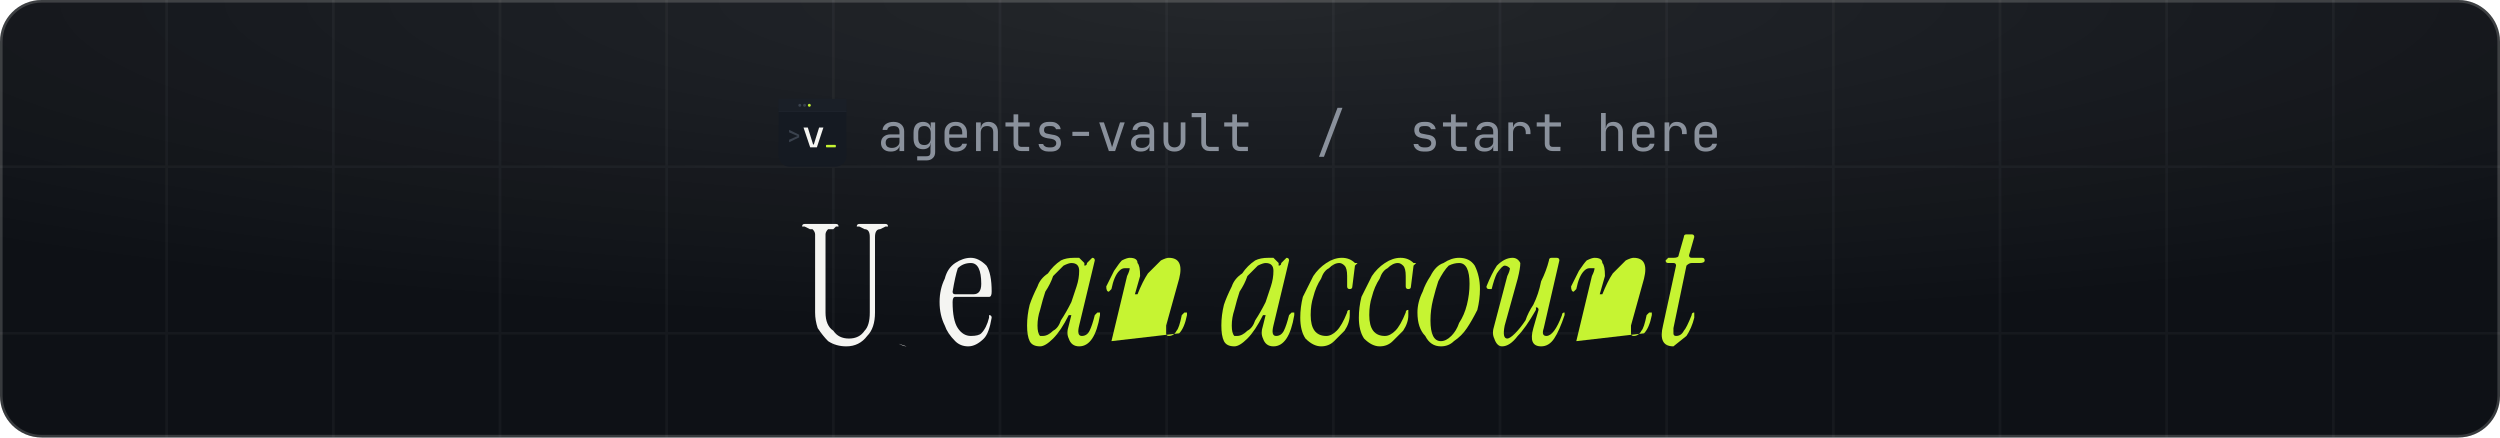
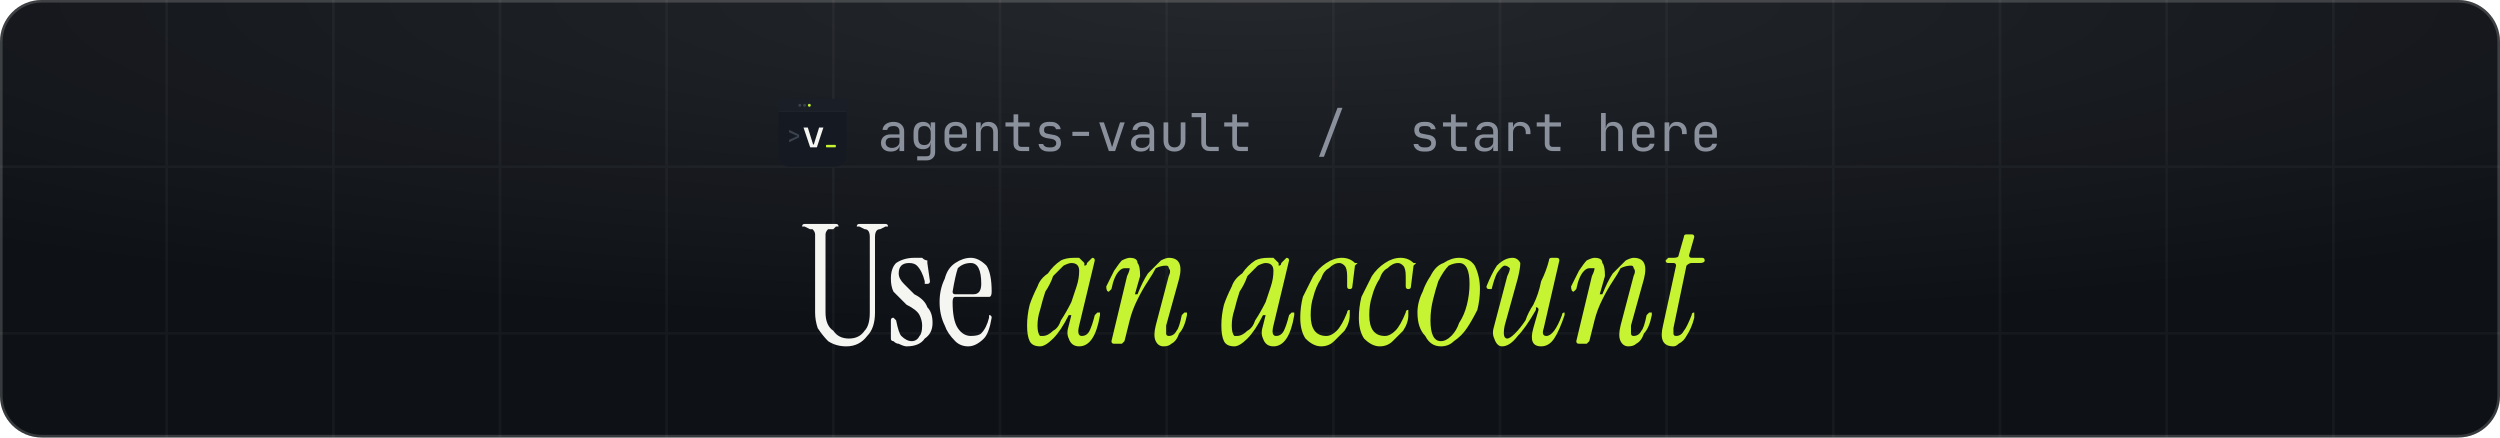
<svg xmlns="http://www.w3.org/2000/svg" width="960" height="168" viewBox="0 0 960 168" role="img" aria-label="Use an account">
  <defs>
    <radialGradient id="l" cx="0.5" cy="0" r="0.75">
      <stop offset="0" stop-color="#fff" stop-opacity="0.09" />
      <stop offset="1" stop-color="#fff" stop-opacity="0" />
    </radialGradient>
    <clipPath id="c">
      <rect width="960" height="168" rx="16" />
    </clipPath>
-     <path id="g0" d="M5 0.2Q3.3 0.2 2.3-0.7Q1.3-1.6 1.3-3.1Q1.3-4.6 2.3-5.5Q3.3-6.4 5-6.4L8.4-6.4L8.4-7.5Q8.4-8.5 7.8-9.1Q7.2-9.6 6.1-9.6Q5.1-9.6 4.4-9.2Q3.8-8.8 3.7-8.1L1.9-8.1Q2-9.5 3.2-10.4Q4.4-11.2 6.1-11.2Q8-11.2 9.1-10.2Q10.2-9.2 10.2-7.6L10.2 0L8.4 0L8.4-2.1L8.4-2.1Q8.3-1.1 7.5-0.5Q6.6 0.2 5 0.2M5.5-1.2Q6.8-1.2 7.6-1.9Q8.4-2.5 8.4-3.5L8.4-5.1L5-5.1Q4.1-5.1 3.6-4.6Q3.1-4.1 3.1-3.2Q3.1-2.3 3.7-1.7Q4.4-1.2 5.5-1.2" />
-     <path id="g1" d="M6.7 3.6L3.2 3.6L3.2 2L6.7 2Q7.6 2 8 1.6Q8.3 1.2 8.3 0.4L8.3-1L8.4-3L8.3-3Q8.3-2 7.6-1.4Q6.8-0.7 5.4-0.7Q3.7-0.7 2.7-1.8Q1.8-2.9 1.8-4.8L1.8-7.1Q1.8-9 2.7-10.1Q3.7-11.2 5.4-11.2Q6.8-11.2 7.6-10.5Q8.3-9.9 8.3-8.9L8.4-8.9L8.4-11L10.1-11L10.1 0.4Q10.1 1.9 9.2 2.7Q8.3 3.6 6.7 3.6M6-2.3Q7.1-2.3 7.7-3Q8.4-3.7 8.4-4.9L8.4-7Q8.4-8.2 7.7-8.9Q7.1-9.6 6-9.6Q4.8-9.6 4.2-9Q3.6-8.3 3.6-7L3.6-4.9Q3.6-3.6 4.2-2.9Q4.8-2.3 6-2.3" />
-     <path id="g2" d="M6 0.2Q4.7 0.2 3.7-0.3Q2.8-0.8 2.2-1.8Q1.7-2.7 1.7-4L1.7-7Q1.7-8.3 2.2-9.2Q2.8-10.2 3.7-10.7Q4.7-11.2 6-11.2Q7.3-11.2 8.3-10.7Q9.2-10.2 9.8-9.2Q10.3-8.3 10.3-7L10.3-5.1L3.5-5.1L3.5-4Q3.5-2.7 4.1-2Q4.8-1.3 6-1.3Q7-1.3 7.7-1.7Q8.3-2.1 8.5-2.8L10.3-2.8Q10.1-1.4 8.9-0.6Q7.7 0.2 6 0.2M3.5-6.4L8.5-6.4L8.5-7Q8.5-8.3 7.9-9Q7.2-9.7 6-9.7Q4.8-9.7 4.1-9Q3.5-8.3 3.5-7" />
-     <path id="g3" d="M3.6 0L1.8 0L1.8-11L3.6-11L3.6-8.9L3.7-8.9Q3.8-9.9 4.4-10.5Q5.2-11.2 6.6-11.2Q8.2-11.2 9.2-10.2Q10.2-9.2 10.2-7.4L10.2 0L8.4 0L8.4-7.2Q8.4-8.4 7.8-9Q7.1-9.6 6.1-9.6Q4.9-9.6 4.3-9Q3.6-8.3 3.6-7" />
-     <path id="g4" d="M10.2 0L7.2 0Q5.8 0 5-0.8Q4.2-1.5 4.2-2.9L4.2-9.4L1.1-9.4L1.1-11L4.2-11L4.2-14.1L6-14.1L6-11L10.4-11L10.4-9.4L6-9.4L6-2.9Q6-1.6 7.2-1.6L10.2-1.6" />
-     <path id="g5" d="M6.5 0.2L5.7 0.2Q4.5 0.2 3.7-0.2Q2.9-0.5 2.4-1.2Q1.9-1.8 1.8-2.7L3.6-2.7Q3.7-2.1 4.3-1.8Q4.8-1.4 5.7-1.4L6.5-1.4Q7.6-1.4 8.1-1.9Q8.6-2.3 8.6-3Q8.6-3.7 8.1-4.1Q7.7-4.5 6.7-4.7L5.3-4.9Q3.6-5.2 2.9-5.9Q2.1-6.7 2.1-8.1Q2.1-9.5 3-10.3Q3.9-11.2 5.8-11.2L6.6-11.2Q8.2-11.2 9.1-10.4Q10.1-9.7 10.3-8.4L8.5-8.4Q8.4-8.9 7.9-9.2Q7.4-9.6 6.6-9.6L5.8-9.6Q4.8-9.6 4.3-9.2Q3.9-8.8 3.9-8Q3.9-7.4 4.3-7Q4.7-6.7 5.5-6.6L7-6.3Q8.8-6.1 9.6-5.3Q10.4-4.5 10.4-3.1Q10.4-1.6 9.4-0.7Q8.5 0.2 6.5 0.2" />
-     <path id="g6" d="M9.2-5.8L2.8-5.8L2.8-7.4L9.2-7.4" />
-     <path id="g7" d="M7.2 0L4.8 0L1.1-11L2.9-11L5.4-3.6Q5.6-2.9 5.8-2.3Q6-1.7 6-1.4Q6.1-1.7 6.3-2.3Q6.5-2.9 6.7-3.6L9.1-11L10.9-11" />
-     <path id="g8" d="M6 0.2Q4.1 0.2 2.9-0.9Q1.8-2.1 1.8-4L1.8-11L3.6-11L3.6-4Q3.6-2.8 4.2-2.1Q4.9-1.4 6-1.4Q7.1-1.4 7.8-2.1Q8.4-2.8 8.4-4L8.4-11L10.2-11L10.2-4Q10.2-2.1 9-0.9Q7.9 0.2 6 0.2" />
-     <path id="g9" d="M11 0L7.5 0Q6.5 0 5.8-0.4Q5.1-0.8 4.7-1.5Q4.3-2.2 4.3-3.1L4.3-13L0.6-13L0.6-14.6L6.1-14.6L6.1-3.1Q6.1-2.4 6.5-2Q6.9-1.6 7.5-1.6L11-1.6" />
-     <path id="g11" d="M3.4 2.2L1.5 2.2L8.6-16.6L10.5-16.6" />
-     <path id="g12" d="M4 0L2.2 0L2.2-11L4-11L4-9Q4.2-9.8 4.6-10.3Q5.4-11.2 6.9-11.2Q8.6-11.2 9.7-10.1Q10.7-9 10.7-7.2L10.7-6.5L8.9-6.5L8.9-7Q8.9-8.3 8.3-9Q7.6-9.7 6.5-9.7Q5.3-9.7 4.7-9Q4-8.3 4-7" />
-     <path id="g13" d="M3.6 0L1.8 0L1.8-14.6L3.6-14.6L3.6-8.9L3.7-8.9Q3.8-9.9 4.4-10.5Q5.2-11.2 6.6-11.2Q8.2-11.2 9.2-10.2Q10.2-9.2 10.2-7.4L10.2 0L8.4 0L8.4-7.2Q8.4-8.4 7.8-9Q7.1-9.7 6.1-9.7Q4.9-9.7 4.3-9Q3.6-8.3 3.6-7" />
-     <path id="g14" d="M18 1Q14 1 11-1Q9-3 7-6Q6-9 6-12L6-42Q6-43 5-44Q5-44 4-44L2-45Q1-45 1-45Q1-46 2-46L14-46Q15-46 15-45Q15-45 14-45L13-44Q11-44 11-44Q10-43 10-42L10-12Q10-7 13-5Q15-2 19-2Q23-2 25-5Q27-7 27-12L27-41Q27-44 25-44L23-45Q22-45 22-45Q22-46 23-46L33-46Q34-46 34-45Q34-45 33-45L31-44Q29-44 29-41L29-12Q29-6 26-3Q23 1 18 1" />
-     <path id="g15" d="M8 1Q7 1 5 0Q40 3-1Q2-1 2-2L2-9Q2-10 3-10Q3-10 4-9Q5-4 6-3Q8-1 10-1Q12-1 13-3Q14-4 14-7Q14-9 13-11Q12-13 8-15Q5-18 3-20Q2-22 2-25Q2-29 4-31Q7-33 11-33Q12-33 14-33Q15-32 16-32Q16-31 16-31L17-24Q17-23 16-23Q15-23 15-23Q15-23 15-24Q14-28 12-30Q11-31 9-31Q7-31 6-30Q5-29 5-27Q5-25 7-23Q8-22 11-19Q15-17 16-14Q18-12 18-8Q18-4 15-2Q13 1 8 1" />
-     <path id="g16" d="M12 1Q9 1 7-1Q4-4 3-7Q1-11 1-16Q1-21 3-25Q4-29 7-31Q10-33 13-33Q16-33 19-30Q21-27 21-20Q21-18 20-18L7-18Q6-18 6-16Q6-9 8-6Q10-3 13-3Q16-3 17-4Q19-6 20-10Q20-11 20-11Q21-11 21-10Q20-4 18-2Q15 1 12 1M7-19L14-19Q17-19 17-23Q17-27 16-29Q15-31 13-31Q10-31 8-29Q7-26 6-20Q6-19 7-19" />
-     <path id="g18" d="M6 1Q3 1 2-1Q1-3 1-7Q1-11 2-15Q3-18 5-22Q6-25 9-27Q11-30 14-32Q16-33 19-33Q20-33 21-33Q22-32 23-31Q23-30 23-30Q24-30 24-31Q25-32 25-32Q26-33 26-33Q27-33 27-32L21-7Q20-3 22-3Q24-3 25-5Q26-7 27-11Q28-12 28-12Q29-12 29-12Q29-11 29-11Q28-5 26-2Q24 1 21 1Q18 1 17-2Q16-4 17-7L18-11Q18-11 18-11Q17-11 17-11Q14-5 11-2Q8 1 6 1M7-3Q9-3 11-5Q13-6 14-9Q16-12 18-16Q19-19 20-22Q21-25 21-28Q21-31 18-31Q17-31 15-30Q13-28 11-26Q10-23 8-20Q7-17 6-13Q5-10 5-7Q5-4 6-3Q6-3 7-3" />
-     <path id="g19" d="M3-1L9-26Q10-28 10-29Q9-29 8-29Q7-29 6-28Q4-26 3-21Q2-20 2-20Q1-20 1-22Q3-26 4-28Q6-31 7-32Q9-33 10-33Q13-33 13-31Q14-30 14-26L12-19Q12-19 12-19Q12-19 13-19Q15-24 17-27Q20-30 22-32Q24-33 25-33Q28-33 29-31Q30-29 29-25L24-7Q24-5 24-4Q24-3 25-3Q27-3 28-5Q29-6 30-11Q31-12 31-12Q32-12 32-12Q32-11 32-11Q31-6 29-4Q28-1 260Q25 1 23 1Q21 1 20-1Q19-3 20-7L25-26Q26-28 25-29Q25-30 24-30Q22-30 20-29Q19-27 17-24Q15-21 13-17Q11-13 10-9Q9-5 8-1Q7 0 7 0L4 0Q3 0 3-1" />
-     <path id="g21" d="M9 1Q6 1 3-2Q1-5 1-10Q1-14 2-18Q4-22 6-26Q8-29 11-31Q14-33 17-33Q20-33 22-31Q22-31 23-31Q23-31 22-30L21-22Q21-21 20-21Q19-21 19-22L19-26Q19-29 18-30Q17-31 16-31Q14-31 12-29Q10-28 9-25Q7-22 6-18Q5-15 5-11Q5-3 11-3Q13-3 15-5Q17-7 19-12Q19-13 20-13Q20-13 20-13Q20-12 20-11Q20-8 18-5Q16-3 14-1Q12 1 9 1" />
-     <path id="g22" d="M10 1Q6 1 4-3Q1-6 1-12Q1-16 3-20Q4-23 6-26Q8-30 11-31Q14-33 17-33Q21-33 23-30Q25-26 25-21Q25-17 24-13Q22-9 20-6Q18-3 15-1Q13 1 10 1M10-1Q12-1 14-3Q16-5 17-8Q19-11 20-15Q21-19 21-23Q21-31 17-31Q15-31 13-30Q11-28 9-24Q8-21 7-17Q6-13 6-9Q6-1 10-1" />
-     <path id="g23" d="M7 1Q5 1 4-2Q3-4 4-7L9-26Q10-28 10-29Q9-30 8-30Q7-30 5-27Q4-25 3-21Q3-21 2-21Q1-21 1-22Q3-27 5-30Q8-33 11-33Q13-33 14-31Q14-29 13-25L8-7Q7-2 9-2Q10-2 12-4Q14-6 16-9Q17-12 19-15Q21-19 22-24Q24-28 25-32Q25-33 26-33L28-33Q29-33 29-32L23-6Q22-3 24-3Q27-3 30-11Q30-12 31-12Q31-12 31-12Q31-11 31-11Q29-5 27-2Q25 1 22 1Q17 1 19-6L21-13Q21-14 20-14Q20-14 20-13Q16-6 13-3Q10 1 7 1" />
-     <path id="g24" d="M7 1Q4 1 3-1Q2-3 3-7L8-30Q8-31 7-31L5-31Q4-31 4-32Q4-32 4-32Q5-33 5-33L7-33Q9-33 9-34L11-41Q11-42 12-42L14-42Q15-42 15-41L13-34Q13-33 14-33L18-33Q19-33 19-32Q19-31 17-31L14-31Q13-31 12-30L7-6Q7-5 7-4Q7-3 8-3Q10-3 11-5Q12-6 14-11Q14-12 15-12Q15-12 15-12Q15-11 15-10Q14-6 12-3Q11-1 90Q8 1 7 1" />
+     <path id="g0" d="M5.0 0.2L5.0 0.2Q3.3 0.2 2.3-0.7Q1.3-1.6 1.3-3.1L1.3-3.1Q1.3-4.6 2.3-5.5Q3.3-6.4 5-6.4L5-6.4L8.4-6.4L8.4-7.5Q8.4-8.5 7.8-9.1Q7.2-9.6 6.1-9.6L6.1-9.6Q5.1-9.6 4.4-9.2Q3.8-8.8 3.7-8.1L3.7-8.1L1.9-8.1Q2.0-9.5 3.2-10.4Q4.4-11.2 6.1-11.2L6.1-11.2Q8-11.2 9.1-10.2Q10.2-9.2 10.2-7.6L10.2-7.6L10.2 0L8.4 0L8.4-2.1L8.4-2.1Q8.3-1.1 7.5-0.5L7.5-0.5Q6.6 0.2 5.0 0.2ZM5.5-1.2L5.5-1.2Q6.8-1.2 7.6-1.9Q8.4-2.5 8.4-3.5L8.4-3.5L8.4-5.1L5.0-5.1Q4.1-5.1 3.6-4.6Q3.1-4.1 3.1-3.2L3.1-3.2Q3.1-2.3 3.7-1.8Q4.4-1.2 5.5-1.2Z" />
+     <path id="g1" d="M6.7 3.6L3.2 3.6L3.2 2.0L6.7 2.0Q7.6 2.0 8.0 1.6Q8.3 1.2 8.3 0.4L8.3 0.4L8.3-1L8.4-3L8.3-3Q8.3-2.0 7.6-1.4L7.6-1.4Q6.8-0.7 5.4-0.7L5.4-0.7Q3.7-0.7 2.7-1.8Q1.8-2.9 1.8-4.8L1.8-4.8L1.8-7.1Q1.8-9 2.7-10.1Q3.7-11.2 5.4-11.2L5.4-11.2Q6.8-11.2 7.6-10.5L7.6-10.5Q8.3-9.9 8.3-8.9L8.3-8.9L8.4-8.9L8.4-11L10.1-11L10.1 0.4Q10.1 1.9 9.2 2.7Q8.3 3.6 6.7 3.6L6.7 3.6ZM6.0-2.3L6.0-2.3Q7.1-2.3 7.7-3.0Q8.4-3.7 8.4-4.9L8.4-4.9L8.4-7Q8.4-8.2 7.7-8.9Q7.1-9.6 6.0-9.6L6.0-9.6Q4.8-9.6 4.2-9.0Q3.6-8.3 3.6-7L3.6-7L3.6-4.9Q3.6-3.6 4.2-2.9Q4.8-2.3 6.0-2.3Z" />
+     <path id="g2" d="M6 0.2L6 0.2Q4.7 0.2 3.7-0.3Q2.8-0.8 2.2-1.8Q1.7-2.7 1.7-4L1.7-4L1.7-7Q1.7-8.3 2.2-9.2Q2.8-10.2 3.7-10.7Q4.7-11.2 6-11.2Q7.3-11.2 8.3-10.7Q9.2-10.2 9.8-9.2Q10.3-8.3 10.3-7L10.3-7L10.3-5.1L3.5-5.1L3.5-4Q3.5-2.7 4.1-2.0Q4.8-1.3 6-1.3L6-1.3Q7.0-1.3 7.7-1.7Q8.3-2.1 8.5-2.8L8.5-2.8L10.3-2.8Q10.1-1.4 8.9-0.6Q7.7 0.2 6 0.2ZM3.5-6.4L8.5-6.4L8.5-7Q8.5-8.3 7.9-9Q7.2-9.7 6-9.7L6-9.7Q4.8-9.7 4.1-9Q3.5-8.3 3.5-7L3.5-7L3.5-6.4Z" />
+     <path id="g3" d="M3.6 0L1.8 0L1.8-11L3.6-11L3.6-8.9L3.7-8.9Q3.8-9.9 4.4-10.5L4.4-10.5Q5.2-11.2 6.6-11.2L6.6-11.2Q8.2-11.2 9.2-10.2Q10.2-9.2 10.2-7.4L10.2-7.4L10.2 0L8.4 0L8.4-7.2Q8.4-8.4 7.8-9.0Q7.1-9.6 6.1-9.6L6.1-9.6Q4.9-9.6 4.3-9.0Q3.6-8.3 3.6-7L3.6-7L3.6 0Z" />
+     <path id="g4" d="M10.2 0L7.2 0Q5.8 0 5.0-0.8Q4.2-1.5 4.2-2.9L4.2-2.9L4.2-9.4L1.1-9.4L1.1-11L4.2-11L4.2-14.1L6-14.1L6-11L10.4-11L10.4-9.4L6-9.4L6-2.9Q6-1.6 7.2-1.6L7.2-1.6L10.2-1.6L10.2 0Z" />
+     <path id="g5" d="M6.5 0.2L5.7 0.2Q4.5 0.2 3.7-0.2Q2.9-0.5 2.4-1.2Q1.9-1.8 1.8-2.7L1.8-2.7L3.6-2.7Q3.7-2.1 4.3-1.8Q4.8-1.4 5.7-1.4L5.7-1.4L6.5-1.4Q7.6-1.4 8.1-1.9Q8.6-2.3 8.6-3.0L8.6-3.0Q8.6-3.7 8.1-4.1Q7.7-4.5 6.7-4.7L6.7-4.7L5.3-4.9Q3.6-5.2 2.9-5.9Q2.1-6.7 2.1-8.1L2.1-8.1Q2.1-9.5 3-10.3Q3.9-11.2 5.8-11.2L5.8-11.2L6.6-11.2Q8.2-11.2 9.1-10.4Q10.1-9.7 10.3-8.4L10.3-8.4L8.5-8.4Q8.4-8.9 7.9-9.3Q7.4-9.6 6.6-9.6L6.6-9.6L5.8-9.6Q4.8-9.6 4.3-9.2Q3.9-8.8 3.9-8.0L3.9-8.0Q3.9-7.4 4.3-7.0Q4.7-6.7 5.5-6.6L5.5-6.6L7-6.3Q8.8-6.1 9.6-5.3Q10.4-4.5 10.4-3.1L10.4-3.1Q10.4-1.6 9.4-0.7Q8.5 0.2 6.5 0.2L6.5 0.2Z" />
+     <path id="g6" d="M9.2-5.8L2.8-5.8L2.8-7.4L9.2-7.4L9.2-5.8Z" />
+     <path id="g7" d="M7.2 0L4.8 0L1.1-11L2.9-11L5.4-3.6Q5.6-2.9 5.8-2.3Q6.0-1.7 6.0-1.4L6.0-1.4Q6.1-1.7 6.3-2.3Q6.5-2.9 6.7-3.6L6.7-3.6L9.1-11L10.9-11L7.2 0Z" />
+     <path id="g8" d="M6.0 0.2L6.0 0.2Q4.1 0.2 2.9-0.9Q1.8-2.1 1.8-4L1.8-4L1.8-11L3.6-11L3.6-4Q3.6-2.8 4.2-2.1Q4.9-1.4 6.0-1.4L6.0-1.4Q7.1-1.4 7.8-2.1Q8.4-2.8 8.4-4L8.4-4L8.4-11L10.2-11L10.2-4Q10.2-2.1 9.0-0.9Q7.9 0.2 6.0 0.2Z" />
+     <path id="g9" d="M11 0L7.5 0Q6.5 0 5.8-0.4Q5.1-0.8 4.7-1.5Q4.3-2.2 4.3-3.1L4.3-3.1L4.3-13.0L0.6-13.0L0.6-14.6L6.1-14.6L6.1-3.1Q6.1-2.4 6.5-2.0Q6.9-1.6 7.5-1.6L7.5-1.6L11-1.6L11 0Z" />
+     <path id="g11" d="M3.4 2.2L1.5 2.2L8.6-16.6L10.5-16.6L3.4 2.2Z" />
+     <path id="g12" d="M4.0 0L2.2 0L2.2-11L4.0-11L4.0-9.0Q4.2-9.8 4.6-10.3L4.6-10.3Q5.4-11.2 6.9-11.2L6.9-11.2Q8.6-11.2 9.7-10.1Q10.7-9.0 10.7-7.2L10.7-7.2L10.7-6.5L8.9-6.5L8.9-7Q8.9-8.3 8.3-9.0Q7.6-9.7 6.5-9.7L6.5-9.7Q5.3-9.7 4.7-9.0Q4.0-8.3 4.0-7L4.0-7L4.0 0Z" />
+     <path id="g13" d="M3.6 0L1.8 0L1.8-14.6L3.6-14.6L3.6-8.9L3.7-8.9Q3.8-9.9 4.4-10.5L4.4-10.5Q5.2-11.2 6.6-11.2L6.6-11.2Q8.2-11.2 9.2-10.2Q10.2-9.2 10.2-7.4L10.2-7.4L10.2 0L8.4 0L8.4-7.2Q8.4-8.4 7.8-9.0Q7.1-9.7 6.1-9.7L6.1-9.7Q4.9-9.7 4.3-9.0Q3.6-8.3 3.6-7L3.6-7L3.6 0Z" />
+     <path id="g14" d="M18 1L18 1Q14 1 11-1Q9-3 7-6Q6-9 6-12L6-12L6-42Q6-43 5-44Q5-44 4-44L4-44L2-45Q1-45 1-45L1-45Q1-46 2-46L2-46L14-46Q15-46 15-45L15-45Q15-45 14-45L14-45L13-44Q11-44 11-44Q10-43 10-42L10-42L10-12Q10-7 13-5Q15-2 19-2L19-2Q23-2 25-5Q27-7 27-12L27-12L27-41Q27-44 25-44L25-44L23-45Q22-45 22-45L22-45Q22-46 23-46L23-46L33-46Q34-46 34-45L34-45Q34-45 33-45L33-45L31-44Q29-44 29-41L29-41L29-12Q29-6 26-3Q23 1 18 1Z" />
+     <path id="g15" d="M8 1L8 1Q7 1 5 0Q4-0 3-1L3-1Q2-1 2-2L2-2L2-9Q2-10 3-10L3-10Q3-10 4-9L4-9Q5-4 6-3Q8-1 10-1L10-1Q12-1 13-3Q14-4 14-7L14-7Q14-9 13-11Q12-13 8-15L8-15Q5-18 3-20Q2-22 2-25L2-25Q2-29 4-31Q7-33 11-33L11-33Q12-33 14-33Q15-32 16-32L16-32Q16-31 16-31L16-31L17-24Q17-23 16-23L16-23Q15-23 15-23Q15-23 15-24L15-24Q14-28 12-30Q11-31 9-31L9-31Q7-31 6-30Q5-29 5-27L5-27Q5-25 7-23Q8-22 11-19L11-19Q15-17 16-14Q18-12 18-8L18-8Q18-4 15-2Q13 1 8 1Z" />
+     <path id="g16" d="M12 1L12 1Q9 1 7-1Q4-4 3-7Q1-11 1-16L1-16Q1-21 3-25Q4-29 7-31Q10-33 13-33L13-33Q16-33 19-30Q21-27 21-20L21-20Q21-18 20-18L20-18L7-18Q6-18 6-16L6-16Q6-9 8-6Q10-3 13-3L13-3Q16-3 17-4Q19-6 20-10L20-10Q20-11 20-11L20-11Q21-11 21-10L21-10Q20-4 18-2Q15 1 12 1ZM7-19L7-19L14-19Q17-19 17-23L17-23Q17-27 16-29Q15-31 13-31L13-31Q10-31 8-29Q7-26 6-20L6-20Q6-19 7-19Z" />
+     <path id="g18" d="M6 1L6 1Q3 1 2-1Q1-3 1-7L1-7Q1-11 2-15Q3-18 5-22Q6-25 9-27Q11-30 14-32Q16-33 19-33L19-33Q20-33 21-33Q22-32 23-31L23-31Q23-30 23-30L23-30Q24-30 24-31L24-31Q25-32 25-32Q26-33 26-33L26-33Q27-33 27-32L27-32L21-7Q20-3 22-3L22-3Q24-3 25-5Q26-7 27-11L27-11Q28-12 28-12L28-12Q29-12 29-12Q29-11 29-11L29-11Q28-5 26-2Q24 1 21 1L21 1Q18 1 17-2Q16-4 17-7L17-7L18-11Q18-11 18-11Q17-11 17-11L17-11Q14-5 11-2Q8 1 6 1ZM7-3L7-3Q9-3 11-5Q13-6 14-9Q16-12 18-16Q19-19 20-22Q21-25 21-28L21-28Q21-31 18-31L18-31Q17-31 15-30Q13-28 11-26Q10-23 8-20Q7-17 6-13Q5-10 5-7L5-7Q5-4 6-3Q6-3 7-3Z" />
+     <path id="g19" d="M3-1L3-1L9-26Q10-28 10-29Q9-29 8-29L8-29Q7-29 6-28Q4-26 3-21L3-21Q2-20 2-20L2-20Q1-20 1-22L1-22Q3-26 4-28Q6-31 7-32Q9-33 10-33L10-33Q13-33 13-31Q14-30 14-26L14-26L12-19Q12-19 12-19Q12-19 13-19L13-19Q15-24 17-27Q20-30 22-32Q24-33 25-33L25-33Q28-33 29-31Q30-29 29-25L29-25L24-7Q24-5 24-4Q24-3 25-3L25-3Q27-3 28-5Q29-6 30-11L30-11Q31-12 31-12L31-12Q32-12 32-12Q32-11 32-11L32-11Q31-6 29-4Q28-1 26-0Q25 1 23 1L23 1Q21 1 20-1Q19-3 20-7L20-7L25-26Q26-28 25-29Q25-30 24-30L24-30Q22-30 20-29Q19-27 17-24Q15-21 13-17Q11-13 10-9Q9-5 8-1L8-1Q7 0 7 0L7 0L4 0Q3 0 3-1Z" />
+     <path id="g21" d="M9 1L9 1Q6 1 3-2Q1-5 1-10L1-10Q1-14 2-18Q4-22 6-26Q8-29 11-31Q14-33 17-33L17-33Q20-33 22-31L22-31Q22-31 23-31Q23-31 22-30L22-30L21-22Q21-21 20-21L20-21Q19-21 19-22L19-22L19-26Q19-29 18-30Q17-31 16-31L16-31Q14-31 12-29Q10-28 9-25Q7-22 6-18Q5-15 5-11L5-11Q5-3 11-3L11-3Q13-3 15-5Q17-7 19-12L19-12Q19-13 20-13L20-13Q20-13 20-13Q20-12 20-11L20-11Q20-8 18-5Q16-3 14-1Q12 1 9 1Z" />
+     <path id="g22" d="M10 1L10 1Q6 1 4-3Q1-6 1-12L1-12Q1-16 3-20Q4-23 6-26Q8-30 11-31Q14-33 17-33L17-33Q21-33 23-30Q25-26 25-21L25-21Q25-17 24-13Q22-9 20-6Q18-3 15-1Q13 1 10 1ZM10-1L10-1Q12-1 14-3Q16-5 17-8Q19-11 20-15Q21-19 21-23L21-23Q21-31 17-31L17-31Q15-31 13-30Q11-28 9-24Q8-21 7-17Q6-13 6-9L6-9Q6-1 10-1Z" />
+     <path id="g23" d="M7 1L7 1Q5 1 4-2Q3-4 4-7L4-7L9-26Q10-28 10-29Q9-30 8-30L8-30Q7-30 5-27Q4-25 3-21L3-21Q3-21 2-21L2-21Q1-21 1-22L1-22Q3-27 5-30Q8-33 11-33L11-33Q13-33 14-31Q14-29 13-25L13-25L8-7Q7-2 9-2L9-2Q10-2 12-4Q14-6 16-9Q17-12 19-15Q21-19 22-24Q24-28 25-32L25-32Q25-33 26-33L26-33L28-33Q29-33 29-32L29-32L23-6Q22-3 24-3L24-3Q27-3 30-11L30-11Q30-12 31-12L31-12Q31-12 31-12Q31-11 31-11L31-11Q29-5 27-2Q25 1 22 1L22 1Q17 1 19-6L19-6L21-13Q21-14 20-14Q20-14 20-13L20-13Q16-6 13-3Q10 1 7 1Z" />
+     <path id="g24" d="M7 1L7 1Q4 1 3-1Q2-3 3-7L3-7L8-30Q8-31 7-31L7-31L5-31Q4-31 4-32L4-32Q4-32 4-32Q5-33 5-33L5-33L7-33Q9-33 9-34L9-34L11-41Q11-42 12-42L12-42L14-42Q15-42 15-41L15-41L13-34Q13-33 14-33L14-33L18-33Q19-33 19-32L19-32Q19-31 17-31L17-31L14-31Q13-31 12-30L12-30L7-6Q7-5 7-4Q7-3 8-3L8-3Q10-3 11-5Q12-6 14-11L14-11Q14-12 15-12L15-12Q15-12 15-12Q15-11 15-10L15-10Q14-6 12-3Q11-1 9-0Q8 1 7 1Z" />
  </defs>
  <g clip-path="url(#c)">
    <rect width="960" height="168" fill="#0e1116" />
    <path d="M64 0V168M128 0V168M192 0V168M256 0V168M320 0V168M384 0V168M448 0V168M512 0V168M576 0V168M640 0V168M704 0V168M768 0V168M832 0V168M896 0V168M0 64H960M0 128H960" stroke="#f5f5f2" stroke-opacity="0.04" fill="none" />
    <rect width="960" height="168" fill="url(#l)" />
    <g transform="translate(299 38) scale(0.02539062)">
      <rect width="1024" height="1024" rx="160" fill="#151a22" />
      <rect width="1024" height="190" fill="#1a1f27" />
      <rect y="190" width="1024" height="4" fill="#2a313c" />
      <circle cx="320" cy="96" r="22" fill="#3a424e" />
      <circle cx="392" cy="96" r="22" fill="#3a424e" />
      <circle cx="464" cy="96" r="22" fill="#c6f432" />
      <path d="M158 467L310 541V581L158 655V617L287 561L158 505Z" fill="#3a424e" />
      <path d="M376 432H441L521 688H532L612 432H677L578 732H477Z" fill="#f5f5f2" />
      <rect x="716" y="694.5" width="149" height="37.5" rx="9" fill="#c6f432" />
    </g>
    <g fill="#8a919c">
      <use href="#g0" x="337" y="58" />
      <use href="#g1" x="349" y="58" />
      <use href="#g2" x="361" y="58" />
      <use href="#g3" x="373" y="58" />
      <use href="#g4" x="385" y="58" />
      <use href="#g5" x="397" y="58" />
      <use href="#g6" x="409" y="58" />
      <use href="#g7" x="421" y="58" />
      <use href="#g0" x="433" y="58" />
      <use href="#g8" x="445" y="58" />
      <use href="#g9" x="457" y="58" />
      <use href="#g4" x="469" y="58" />
      <use href="#g11" x="505" y="58" />
      <use href="#g5" x="541" y="58" />
      <use href="#g4" x="553" y="58" />
      <use href="#g0" x="565" y="58" />
      <use href="#g12" x="577" y="58" />
      <use href="#g4" x="589" y="58" />
      <use href="#g13" x="613" y="58" />
      <use href="#g2" x="625" y="58" />
      <use href="#g12" x="637" y="58" />
      <use href="#g2" x="649" y="58" />
    </g>
    <g fill="#f5f5f2">
      <use href="#g14" x="307" y="132" />
      <use href="#g15" x="340.1" y="132" />
      <use href="#g16" x="359.8" y="132" />
    </g>
    <g fill="#c6f432">
      <use href="#g18" x="393.4" y="132" />
      <use href="#g19" x="423.8" y="132" />
      <use href="#g18" x="468" y="132" />
      <use href="#g21" x="498.3" y="132" />
      <use href="#g21" x="520.8" y="132" />
      <use href="#g22" x="543.3" y="132" />
      <use href="#g23" x="569.8" y="132" />
      <use href="#g19" x="602.3" y="132" />
      <use href="#g24" x="635.6" y="132" />
    </g>
  </g>
  <rect x="0.5" y="0.5" width="959" height="167" rx="15.5" fill="none" stroke="#f5f5f2" stroke-opacity="0.18" />
</svg>
